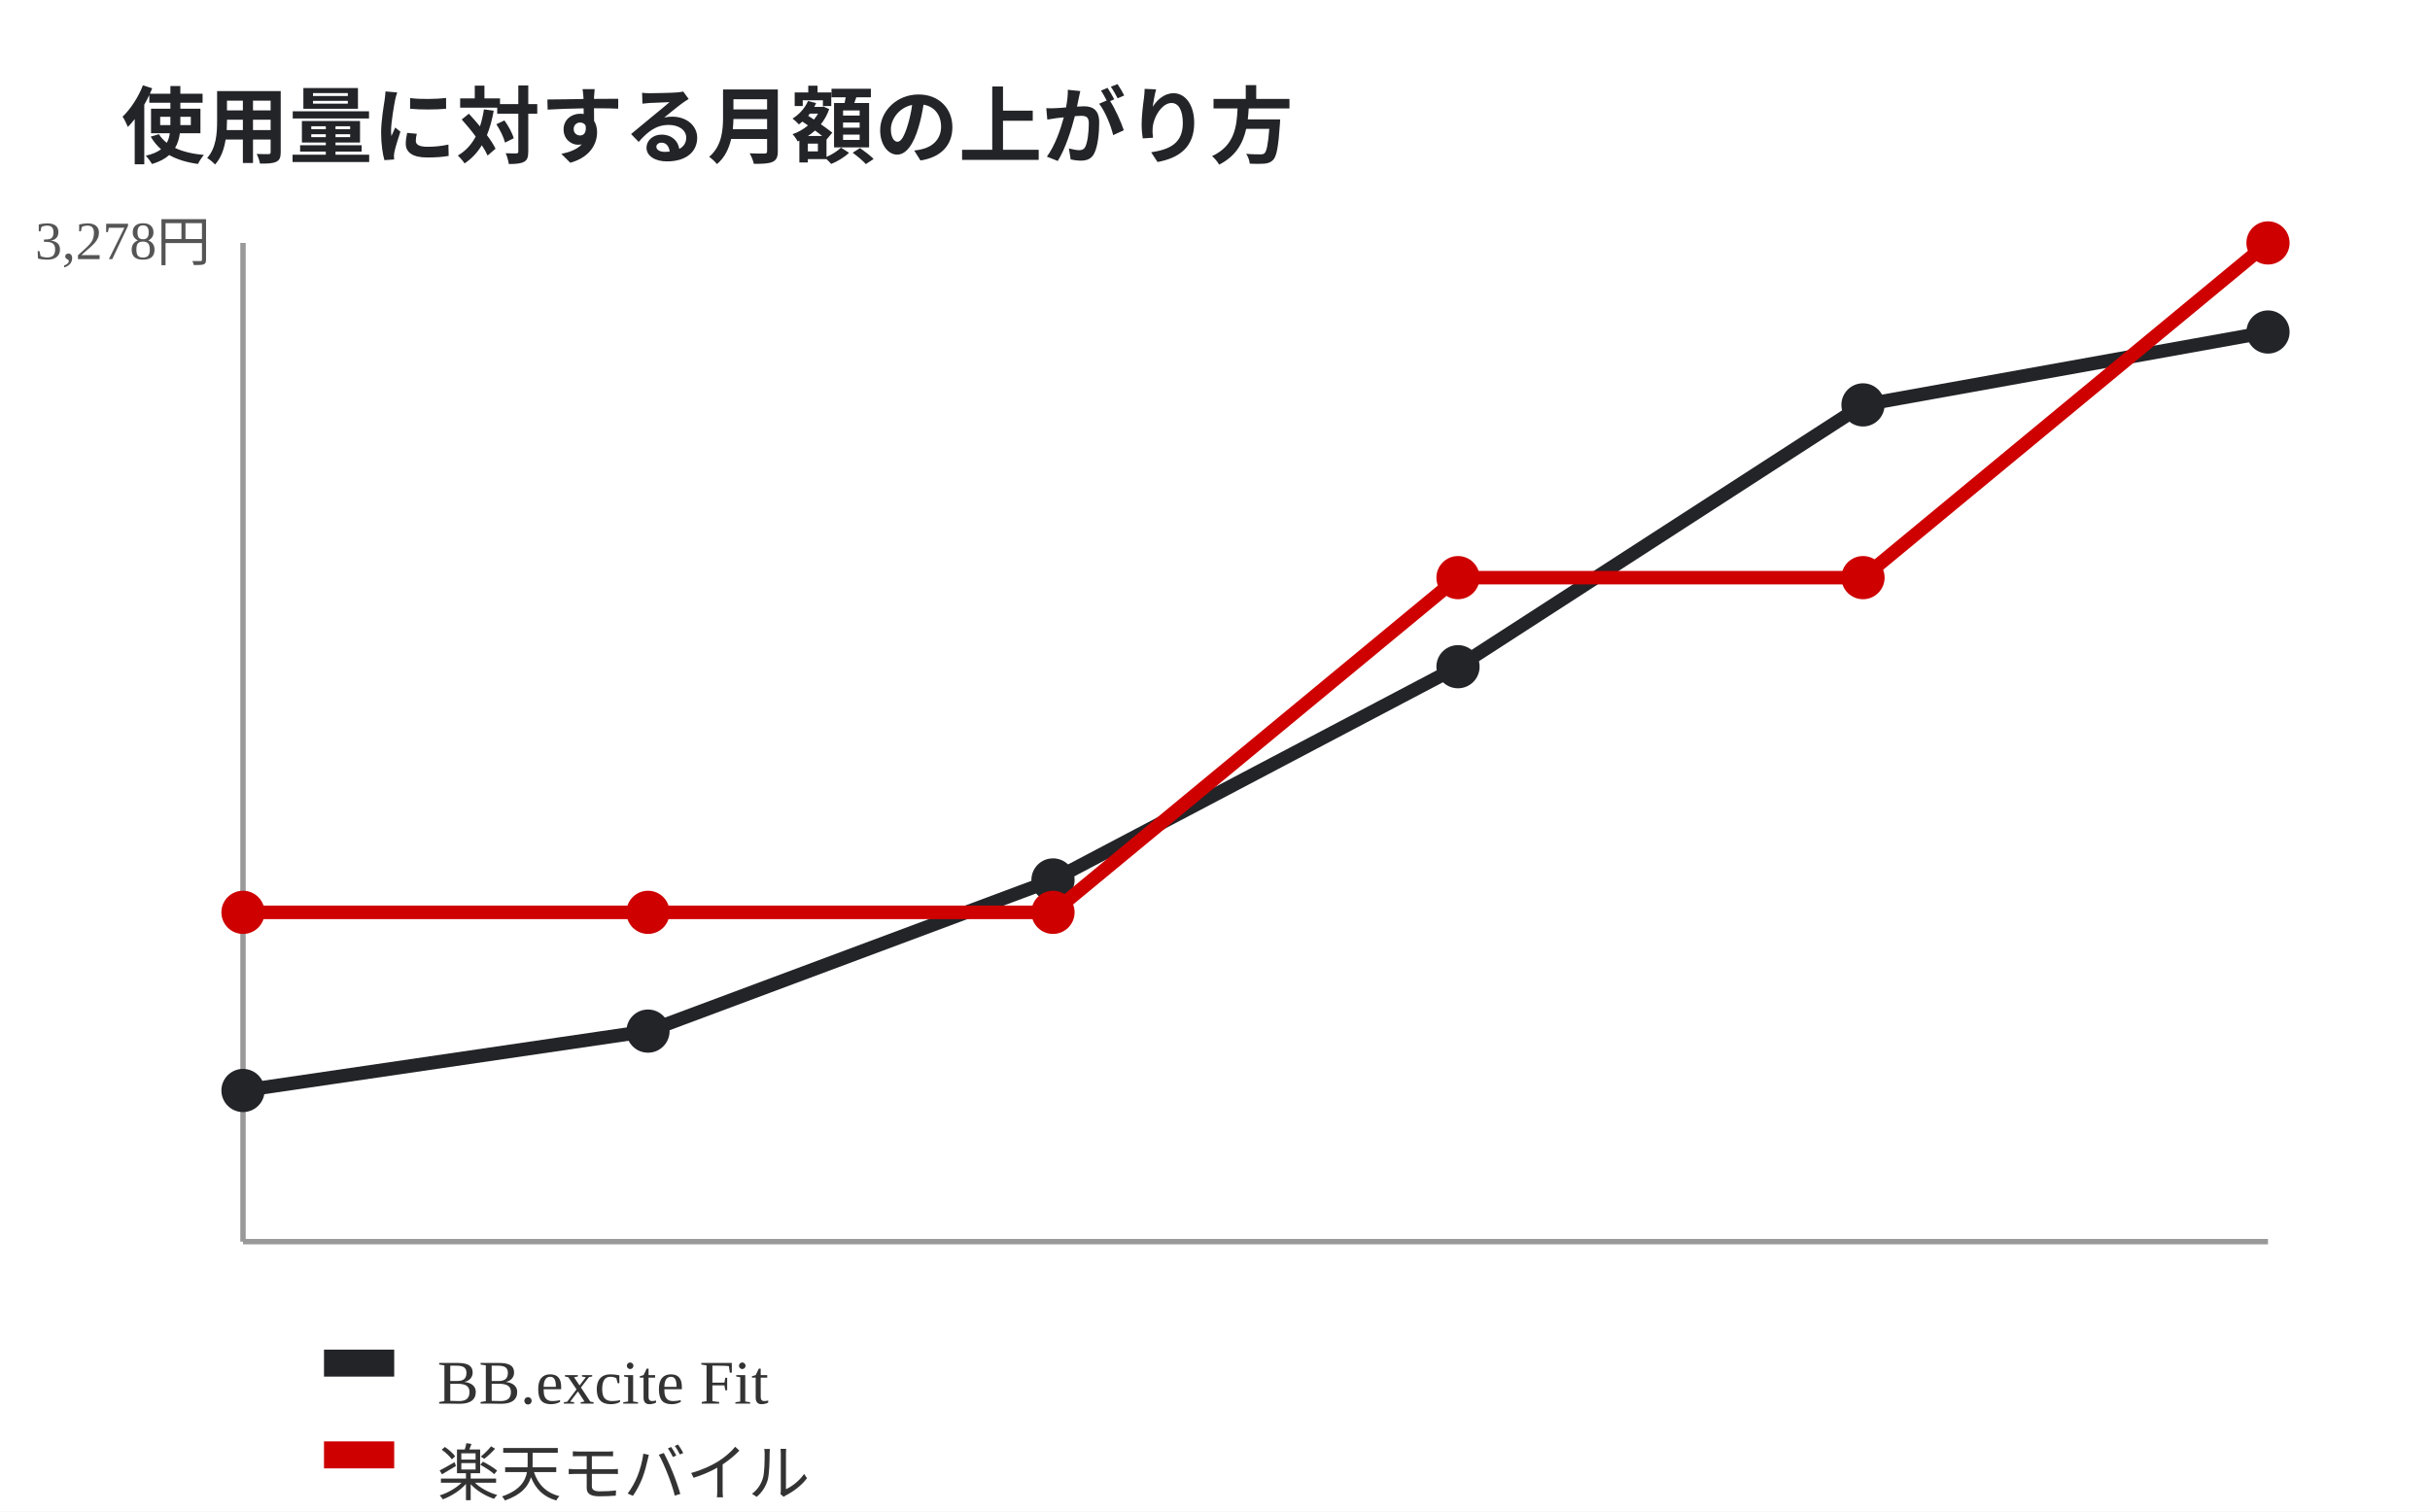
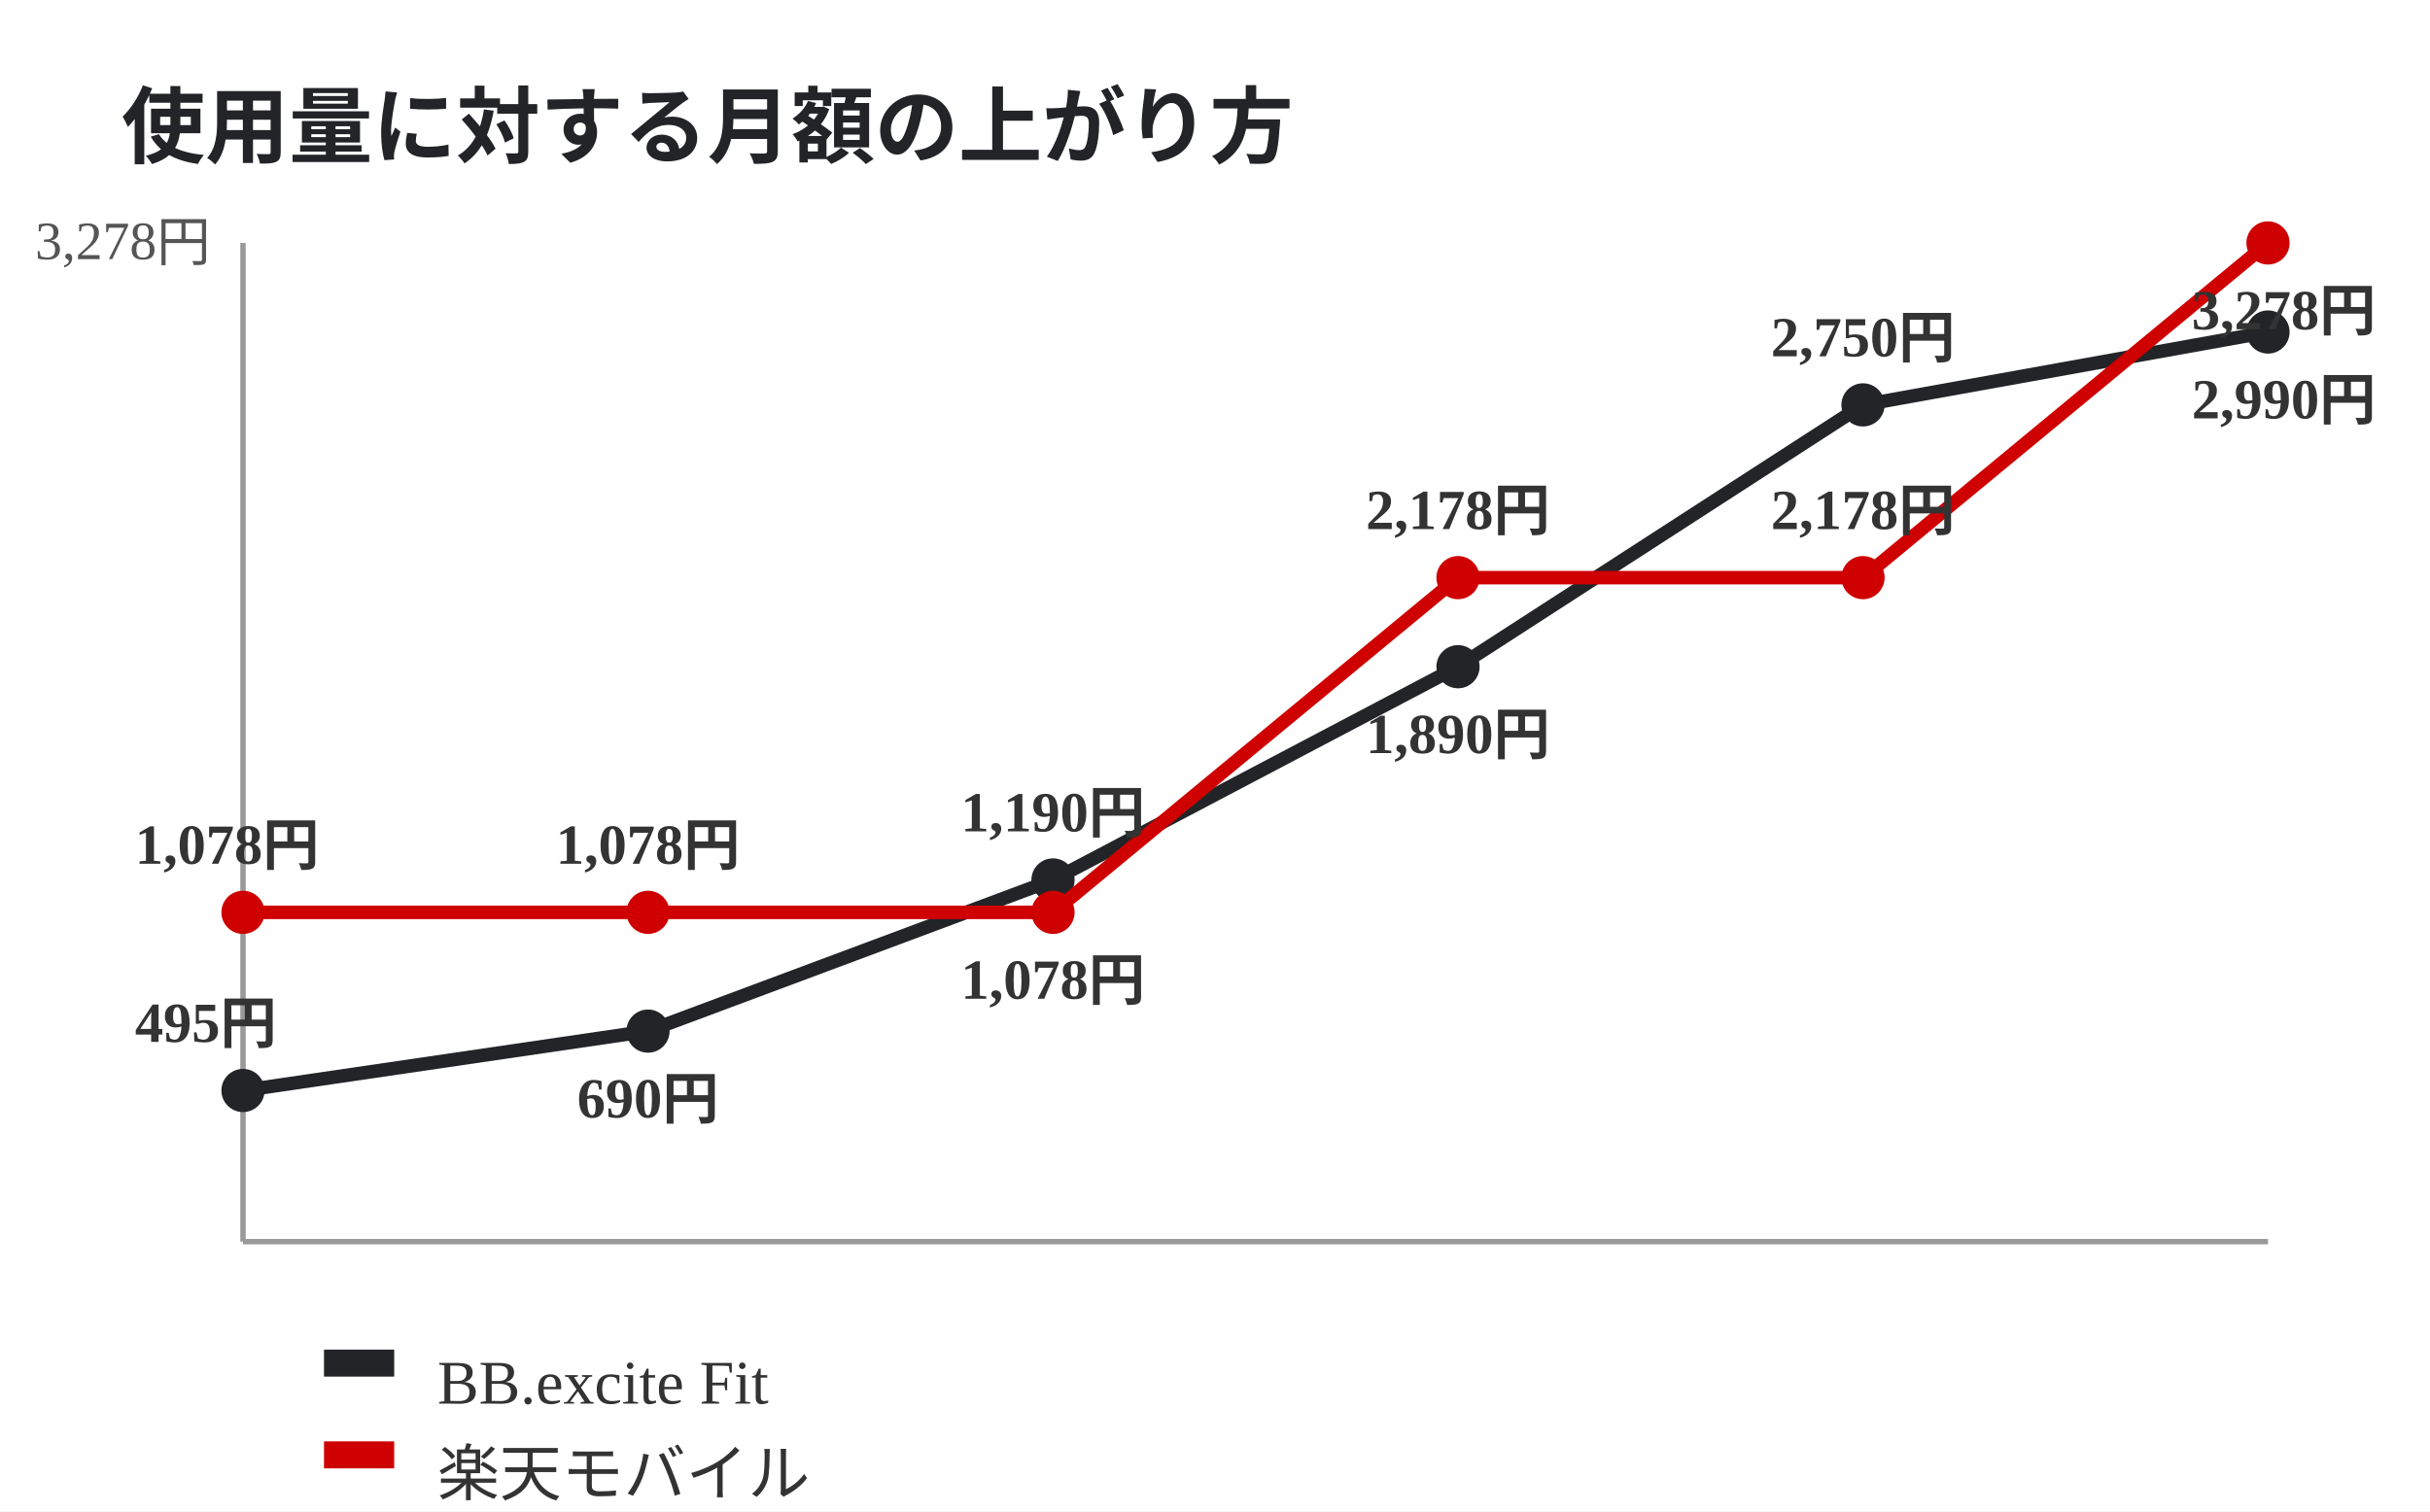
<svg xmlns="http://www.w3.org/2000/svg" width="900" height="560" viewBox="0 0 900 560">
  <rect width="900" height="560" fill="#ffffff" />
  <text x="45" y="58" font-size="31" font-weight="700" fill="#222428">使用量に対する月額の上がり方</text>
  <line x1="90" y1="460" x2="840" y2="460" stroke="#999" stroke-width="2" />
  <line x1="90" y1="90" x2="90" y2="460" stroke="#999" stroke-width="2" />
  <text x="78" y="96" font-size="20" fill="#555" text-anchor="end">3,278円</text>
  <polyline points="90,404 240,382 390,326 540,247 690,150 840,123" fill="none" stroke="#222428" stroke-width="5" />
  <circle cx="90" cy="404" r="8" fill="#222428" />
  <circle cx="240" cy="382" r="8" fill="#222428" />
  <circle cx="390" cy="326" r="8" fill="#222428" />
  <circle cx="540" cy="247" r="8" fill="#222428" />
  <circle cx="690" cy="150" r="8" fill="#222428" />
  <circle cx="840" cy="123" r="8" fill="#222428" />
  <polyline points="90,338 240,338 390,338 540,214 690,214 840,90" fill="none" stroke="#ce0000" stroke-width="5" />
  <circle cx="90" cy="338" r="8" fill="#ce0000" />
  <circle cx="240" cy="338" r="8" fill="#ce0000" />
  <circle cx="390" cy="338" r="8" fill="#ce0000" />
  <circle cx="540" cy="214" r="8" fill="#ce0000" />
  <circle cx="690" cy="214" r="8" fill="#ce0000" />
  <circle cx="840" cy="90" r="8" fill="#ce0000" />
+   <text x="50" y="320" font-size="21" font-weight="700" fill="#333" text-anchor="start">1,078円</text>
+   <text x="50" y="386" font-size="21" font-weight="700" fill="#333" text-anchor="start">495円</text>
+   <text x="240" y="320" font-size="21" font-weight="700" fill="#333" text-anchor="middle">1,078円</text>
+   <text x="240" y="414" font-size="21" font-weight="700" fill="#333" text-anchor="middle">690円</text>
+   <text x="390" y="308" font-size="21" font-weight="700" fill="#333" text-anchor="middle">1,190円</text>
+   <text x="390" y="370" font-size="21" font-weight="700" fill="#333" text-anchor="middle">1,078円</text>
+   <text x="540" y="196" font-size="21" font-weight="700" fill="#333" text-anchor="middle">2,178円</text>
+   <text x="540" y="279" font-size="21" font-weight="700" fill="#333" text-anchor="middle">1,890円</text>
+   <text x="690" y="132" font-size="21" font-weight="700" fill="#333" text-anchor="middle">2,750円</text>
+   <text x="690" y="196" font-size="21" font-weight="700" fill="#333" text-anchor="middle">2,178円</text>
+   <text x="880" y="122" font-size="21" font-weight="700" fill="#333" text-anchor="end">3,278円</text>
+   <text x="880" y="155" font-size="21" font-weight="700" fill="#333" text-anchor="end">2,990円</text>
  <rect x="120" y="500" width="26" height="10" fill="#222428" />
  <text x="162" y="520" font-size="23" fill="#333">BB.excite Fit</text>
  <rect x="120" y="534" width="26" height="10" fill="#ce0000" />
  <text x="162" y="554" font-size="23" fill="#333">楽天モバイル</text>
</svg>
